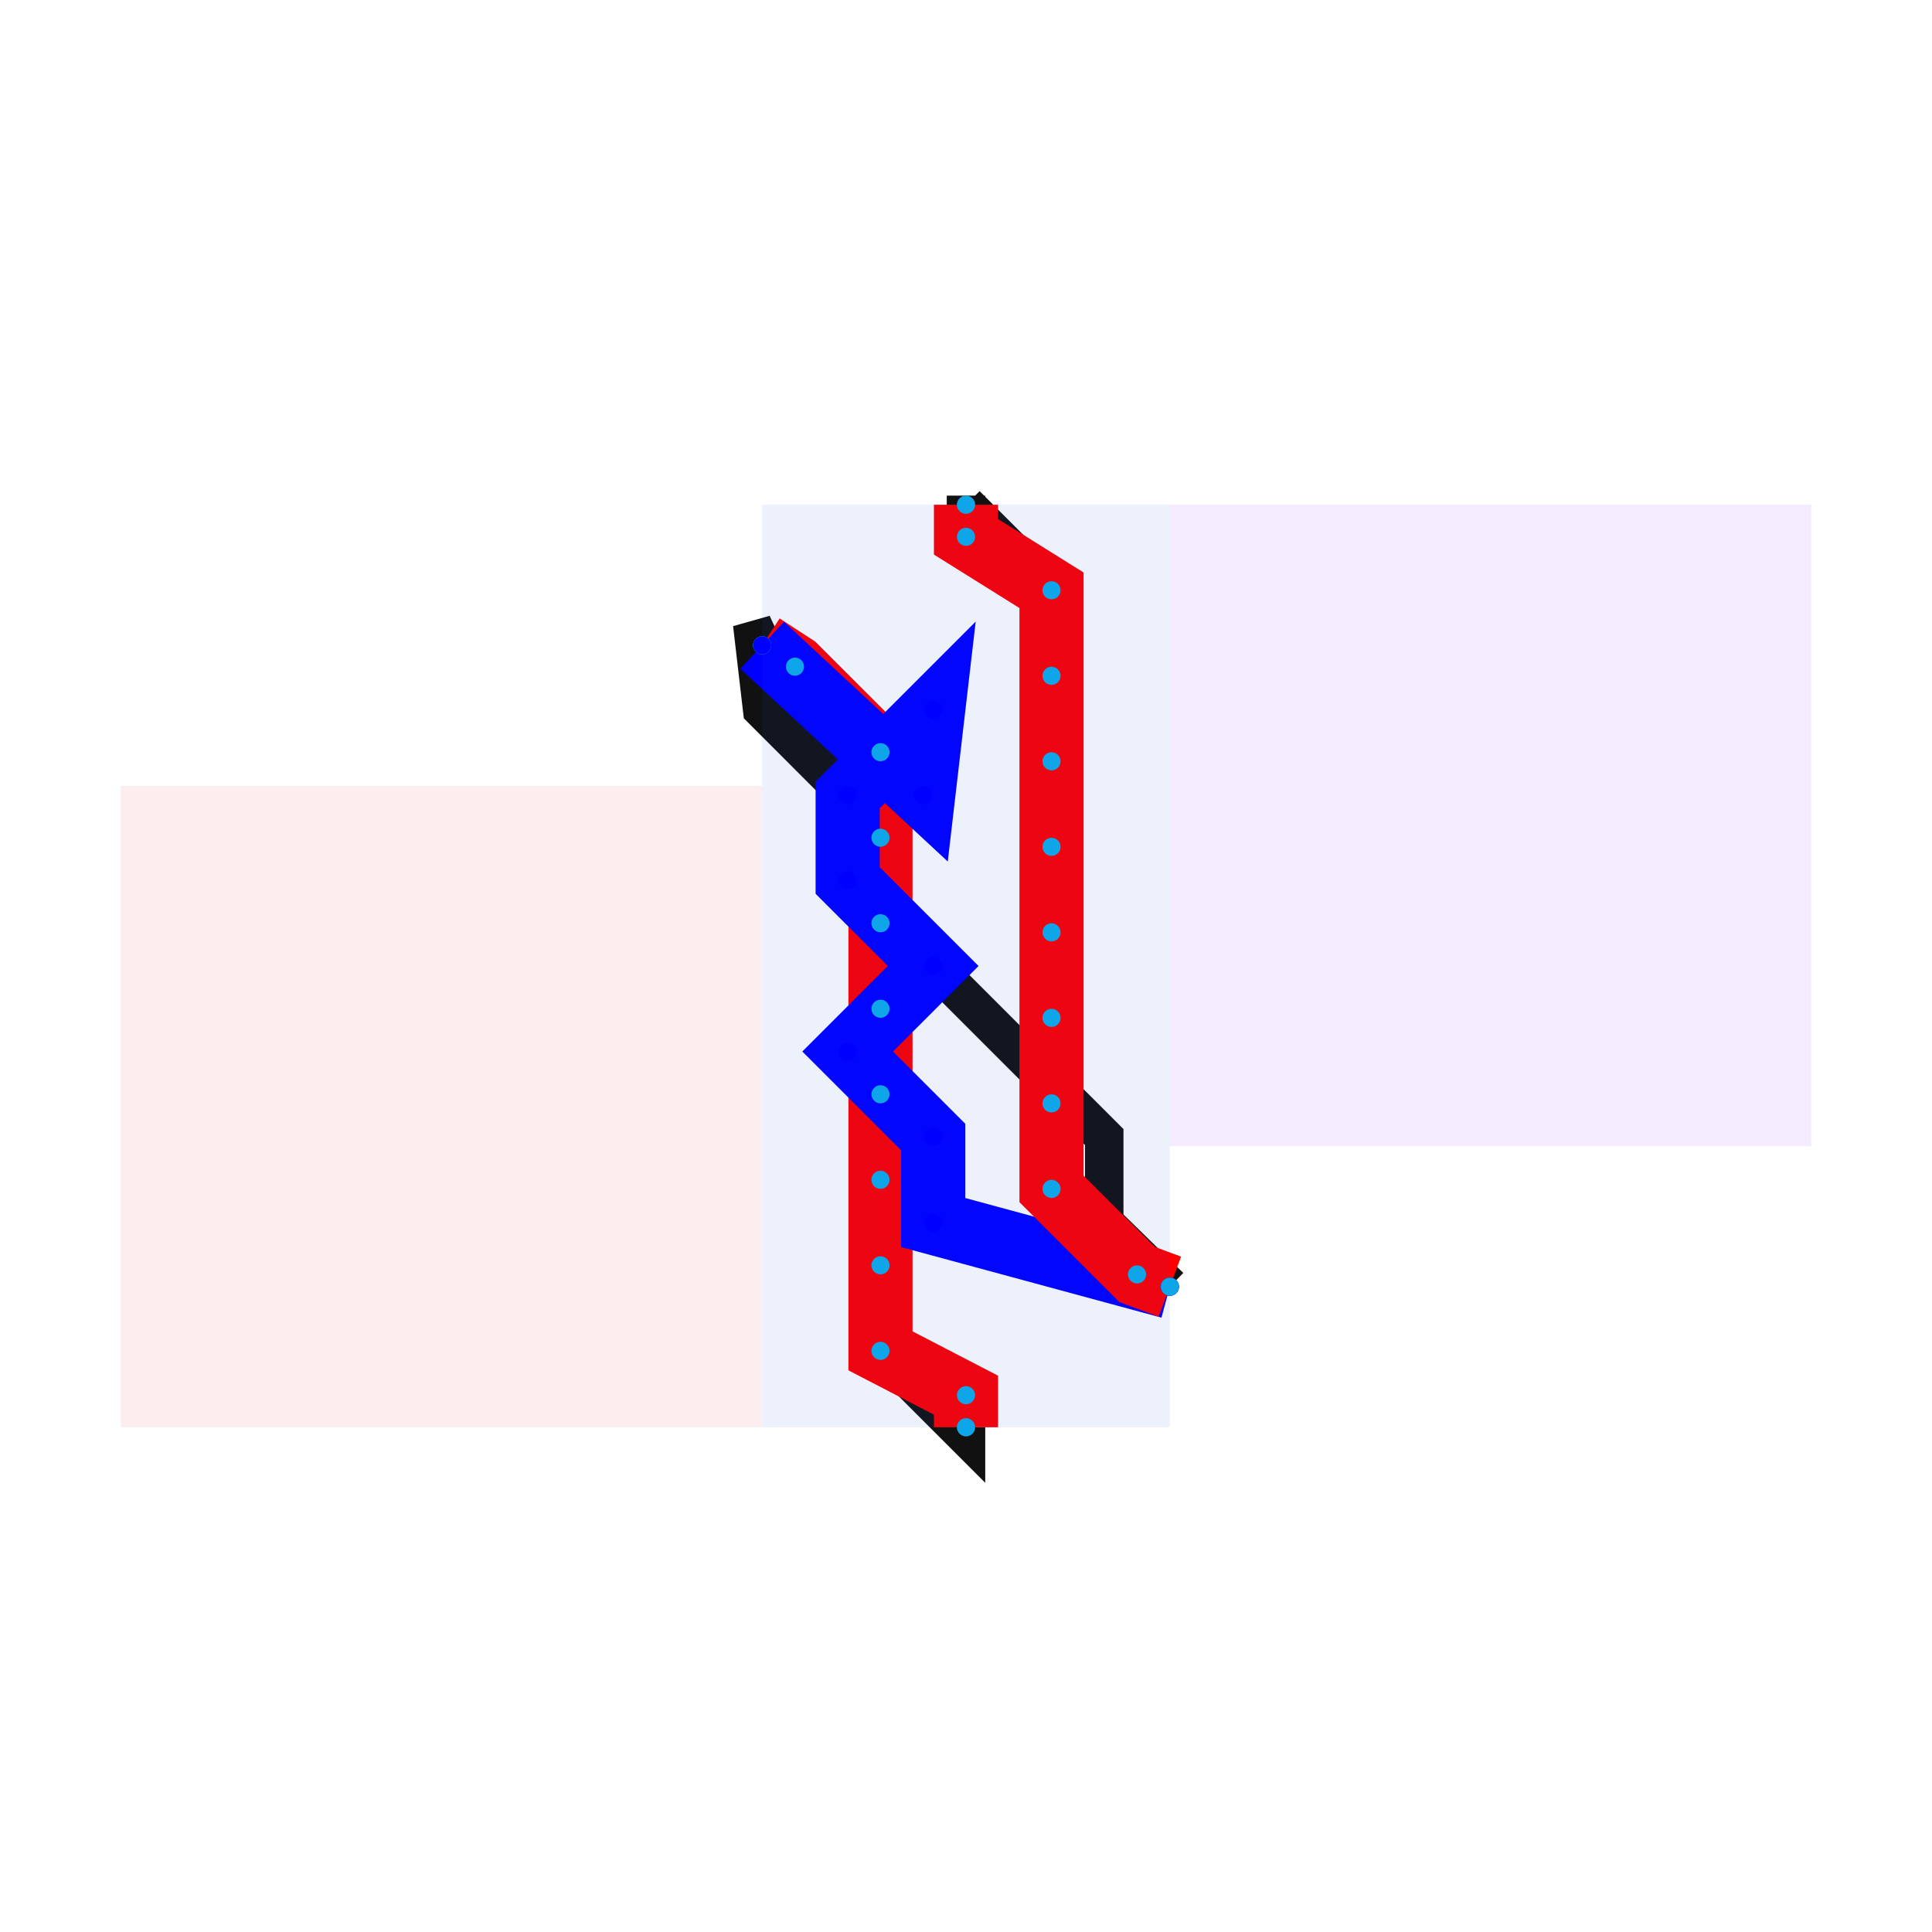
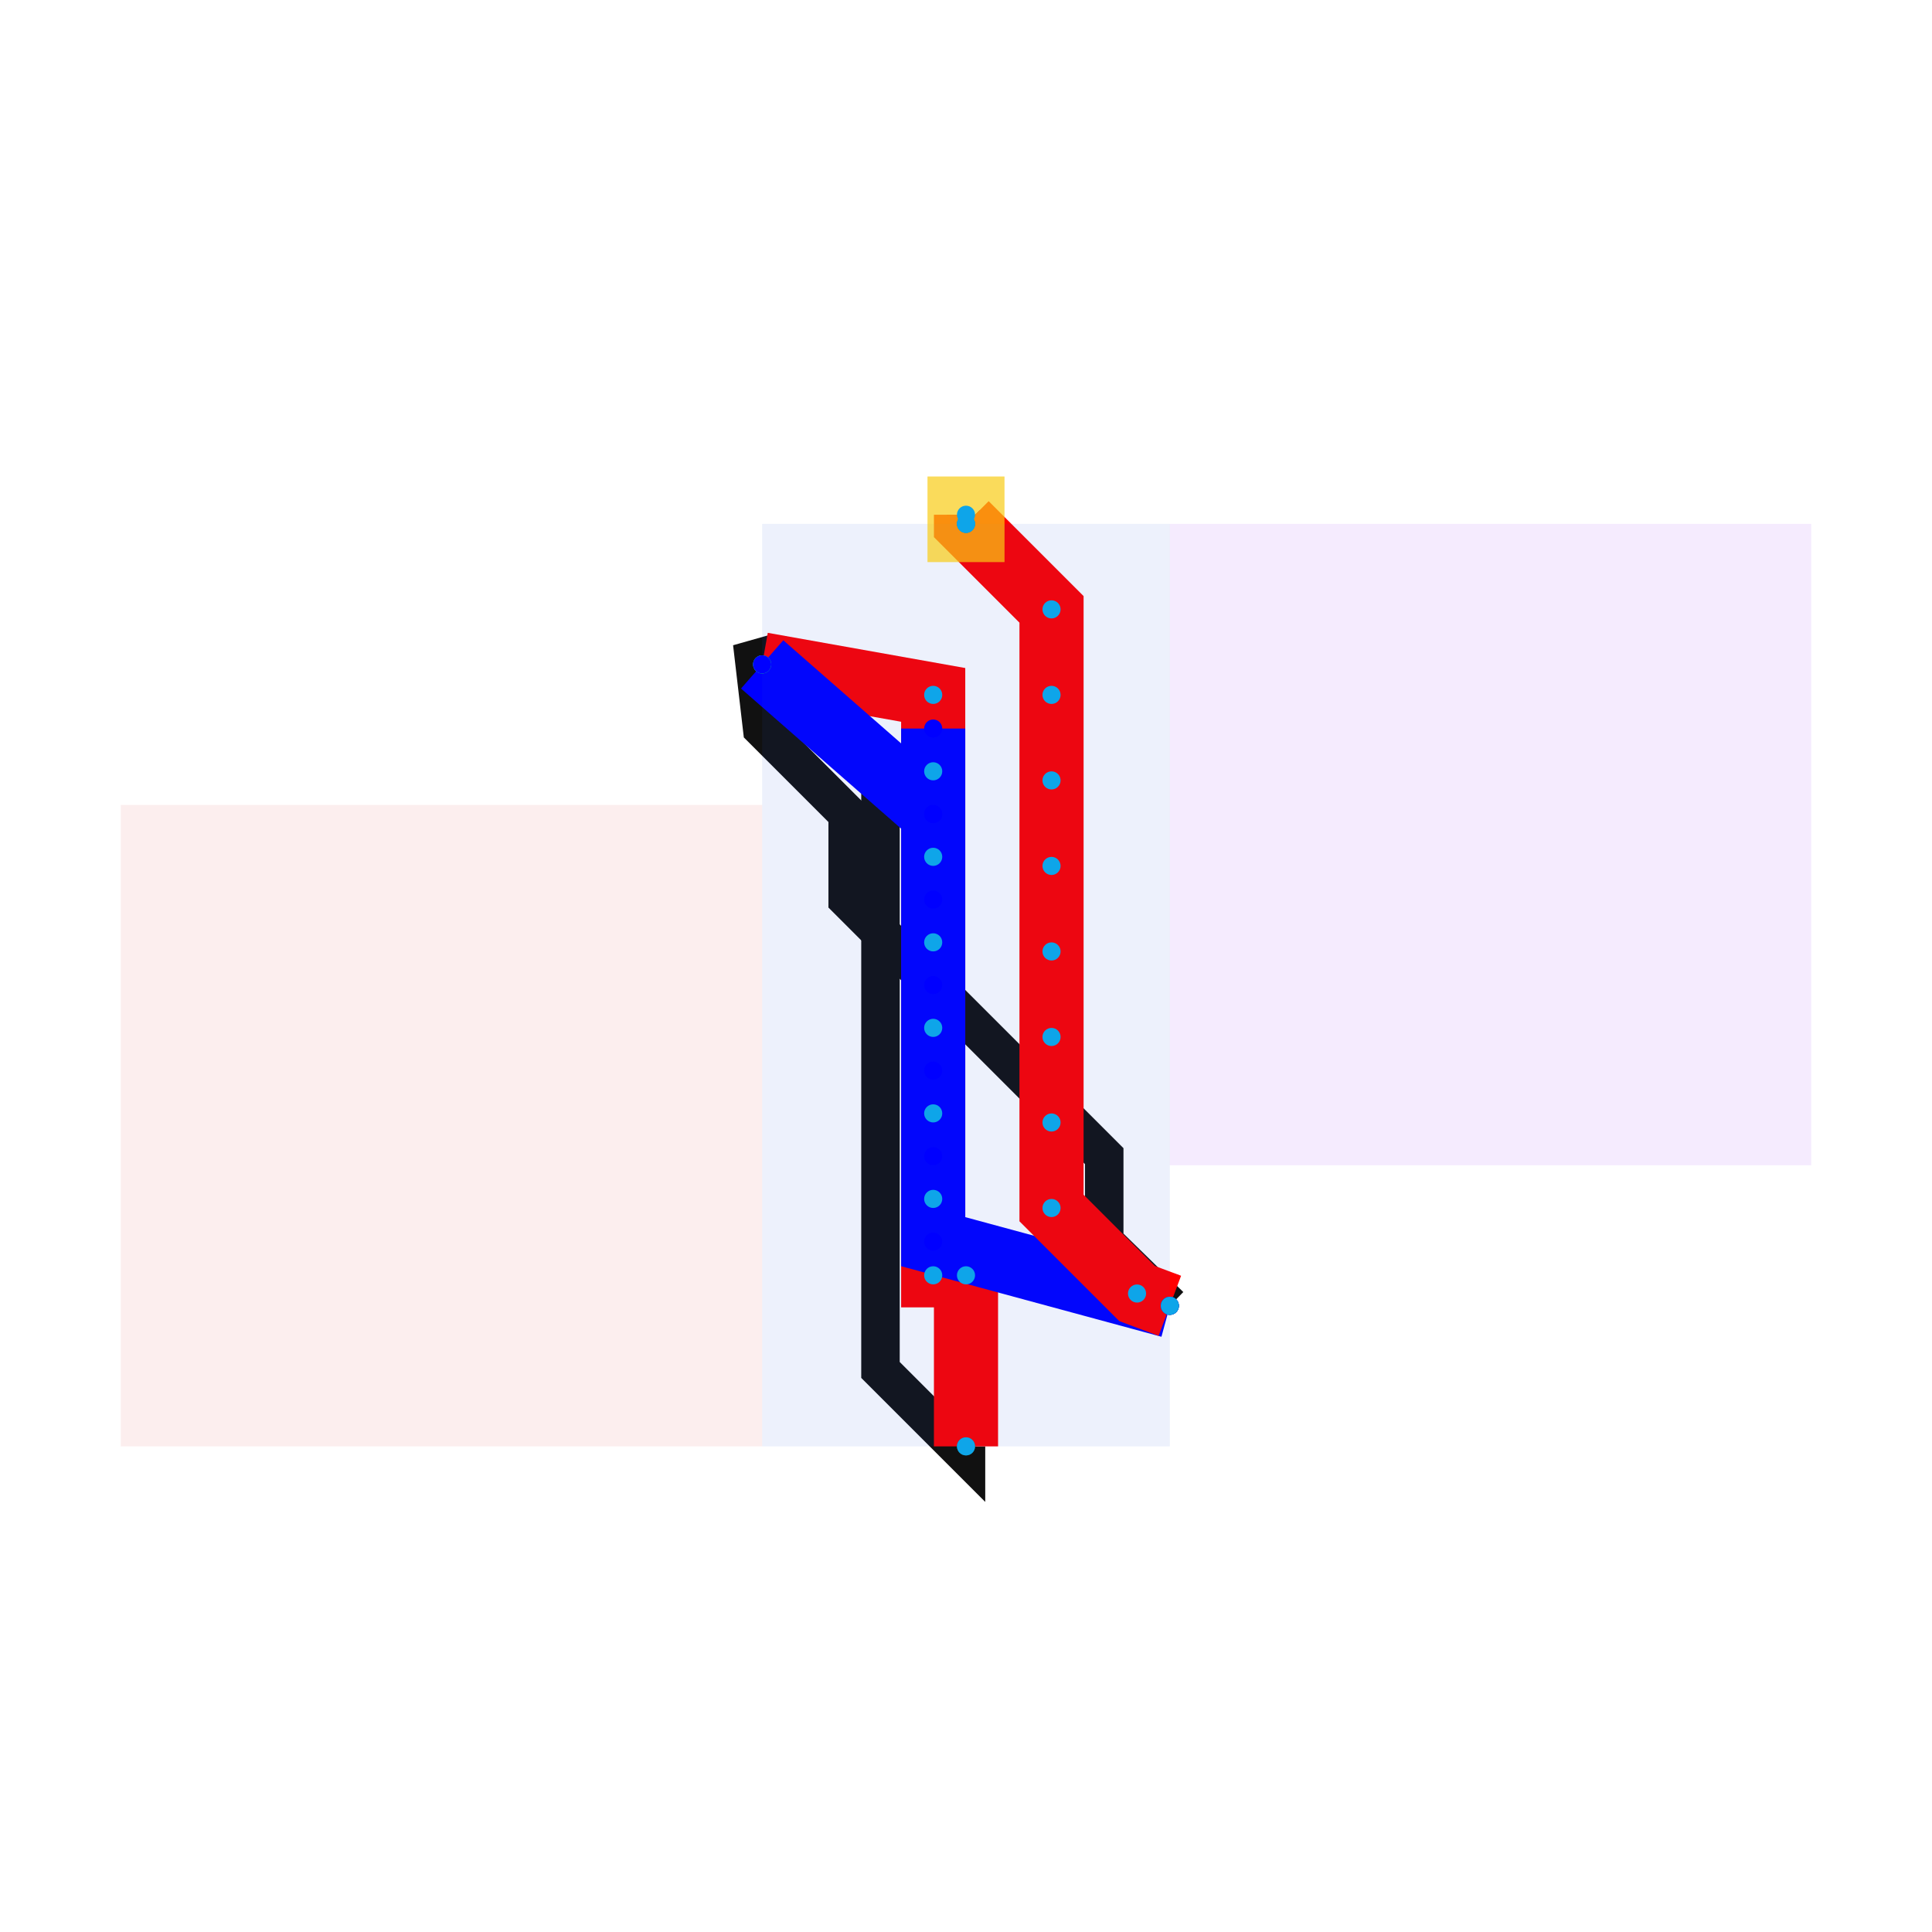
<svg xmlns="http://www.w3.org/2000/svg" width="640" height="640" viewBox="0 0 640 640">
  <rect width="100%" height="100%" fill="white" />
  <g>
-     <polyline data-points="8,-7.078700187280202 8,-7.1000000000000005 7.8,-6.9 7.8,-6.7 7.8,-6.5 7.8,-6.3 7.8,-6.1 7.8,-5.8999999999999995 7.8,-5.699999999999999 7.8,-5.499999999999999 7.6,-5.299999999999999 7.523274200612883,-5.25" data-type="line" data-label="original:source_net_15_mst1" points="320,472.796 320,475.813 291.67,447.484 291.67,419.154 291.67,390.824 291.67,362.495 291.67,334.165 291.67,305.835 291.67,277.505 291.67,249.176 263.341,220.846 252.473,213.764" fill="none" stroke="#111111" stroke-width="12.748" />
+     <polyline data-points="8,-7.078700187280202 8,-7.1000000000000005 7.8,-6.9 7.8,-6.7 7.8,-6.5 7.8,-6.3 7.8,-6.1 7.8,-5.8999999999999995 7.8,-5.699999999999999 7.8,-5.499999999999999 7.6,-5.299999999999999 7.523274200612883,-5.25" data-type="line" data-label="original:source_net_15_mst1" points="320,479.124 320,482.141 291.67,453.812 291.67,425.482 291.67,397.152 291.67,368.823 291.67,340.493 291.67,312.163 291.67,283.834 291.67,255.504 263.341,227.174 252.473,220.092" fill="none" stroke="#111111" stroke-width="12.748" />
  </g>
  <g>
-     <polyline data-points="7.523274200612883,-5.25 7.5,-5.2 7.523274200612883,-5.4 7.723274200612884,-5.6000000000000005 7.723274200612884,-5.800000000000001 7.923274200612884,-6.000000000000001 8.123274200612883,-6.200000000000001 8.323274200612882,-6.400000000000001 8.323274200612882,-6.600000000000001 8.476725799387117,-6.75" data-type="line" data-label="original:source_net_8_mst2" points="252.473,213.764 249.176,206.681 252.473,235.011 280.802,263.341 280.802,291.67 309.132,320 337.462,348.33 365.791,376.659 365.791,404.989 387.527,426.236" fill="none" stroke="#111111" stroke-width="12.748" />
+     <polyline data-points="7.523274200612883,-5.25 7.5,-5.2 7.523274200612883,-5.4 7.723274200612884,-5.6000000000000005 7.723274200612884,-5.800000000000001 7.923274200612884,-6.000000000000001 8.123274200612883,-6.200000000000001 8.323274200612882,-6.400000000000001 8.323274200612882,-6.600000000000001 8.476725799387117,-6.75" data-type="line" data-label="original:source_net_8_mst2" points="252.473,220.092 249.176,213.009 252.473,241.339 280.802,269.669 280.802,297.998 309.132,326.328 337.462,354.658 365.791,382.987 365.791,411.317 387.527,432.564" fill="none" stroke="#111111" stroke-width="12.748" />
  </g>
  <g>
-     <polyline data-points="8,-4.921299812719798 8,-4.9 8,-4.921299812719798 8.2,-5.121299812719799 8.2,-5.321299812719799 8.2,-5.521299812719799 8.2,-5.721299812719799 8.2,-5.921299812719799 8.2,-6.1212998127197995 8.2,-6.3212998127198 8.2,-6.5212998127198 8.399999999999999,-6.7212998127198 8.476725799387117,-6.75" data-type="line" data-label="original:source_net_17_mst2" points="320,167.204 320,164.187 320,167.204 348.33,195.534 348.33,223.863 348.33,252.193 348.33,280.523 348.33,308.852 348.33,337.182 348.33,365.512 348.33,393.841 376.659,422.171 387.527,426.236" fill="none" stroke="#111111" stroke-width="12.748" />
+     <polyline data-points="8,-4.921299812719798 8,-4.9 8,-4.921299812719798 8.2,-5.121299812719799 8.2,-5.321299812719799 8.2,-5.521299812719799 8.2,-5.721299812719799 8.2,-5.921299812719799 8.2,-6.1212998127197995 8.2,-6.3212998127198 8.2,-6.5212998127198 8.399999999999999,-6.7212998127198 8.476725799387117,-6.75" data-type="line" data-label="original:source_net_17_mst2" points="320,173.532 320,170.515 320,173.532 348.33,201.862 348.33,230.191 348.33,258.521 348.33,286.851 348.33,315.18 348.33,343.51 348.33,371.84 348.33,400.169 376.659,428.499 387.527,432.564" fill="none" stroke="#111111" stroke-width="12.748" />
  </g>
  <g>
-     <polyline data-points="8,-7.078700187280202 8,-7.003700187280201 7.8,-6.9 7.8,-6.7 7.8,-6.5 7.8,-6.3 7.8,-6.1 7.8,-5.8999999999999995 7.8,-5.699999999999999 7.8,-5.499999999999999 7.6,-5.299999999999999 7.523274200612883,-5.25" data-type="line" data-label="source_net_15_mst1" points="320,472.796 320,462.173 291.67,447.484 291.67,419.154 291.67,390.824 291.67,362.495 291.67,334.165 291.67,305.835 291.67,277.505 291.67,249.176 263.341,220.846 252.473,213.764" fill="none" stroke="#FF0000" stroke-width="21.247" />
+     <polyline data-points="8,-7.078700187280202 8,-6.678700187280201 7.923274200612884,-6.678700187280201 7.923274200612884,-6.5 7.923274200612884,-6.3 7.923274200612884,-6.1 7.923274200612884,-5.8999999999999995 7.923274200612884,-5.699999999999999 7.923274200612884,-5.499999999999999 7.923274200612884,-5.321299812719799 7.523274200612883,-5.25" data-type="line" data-label="source_net_15_mst1" points="320,479.124 320,422.465 309.132,422.465 309.132,397.152 309.132,368.823 309.132,340.493 309.132,312.163 309.132,283.834 309.132,255.504 309.132,230.191 252.473,220.092" fill="none" stroke="#FF0000" stroke-width="21.247" />
  </g>
  <g>
-     <polyline data-points="7.523274200612883,-5.25 7.9,-5.6000000000000005 7.923274200612884,-5.4 7.723274200612883,-5.6000000000000005 7.723274200612883,-5.800000000000001 7.923274200612884,-6.000000000000001 7.723274200612883,-6.200000000000001 7.923274200612882,-6.400000000000001 7.923274200612882,-6.600000000000001 8.476725799387117,-6.75" data-type="line" data-label="source_net_8_mst2" points="252.473,213.764 305.835,263.341 309.132,235.011 280.802,263.341 280.802,291.67 309.132,320 280.802,348.33 309.132,376.659 309.132,404.989 387.527,426.236" fill="none" stroke="#0000FF" stroke-width="21.247" />
+     <polyline data-points="7.523274200612883,-5.25 7.923274200612884,-5.6000000000000005 7.923274200612884,-5.4 7.923274200612884,-5.6000000000000005 7.923274200612884,-5.800000000000001 7.923274200612884,-6.000000000000001 7.923274200612884,-6.200000000000001 7.923274200612882,-6.400000000000001 7.923274200612882,-6.600000000000001 8.476725799387117,-6.75" data-type="line" data-label="source_net_8_mst2" points="252.473,220.092 309.132,269.669 309.132,241.339 309.132,269.669 309.132,297.998 309.132,326.328 309.132,354.658 309.132,382.987 309.132,411.317 387.527,432.564" fill="none" stroke="#0000FF" stroke-width="21.247" />
  </g>
  <g>
-     <polyline data-points="8,-4.921299812719798 8,-4.996299812719799 8.2,-5.121299812719799 8.2,-5.321299812719799 8.2,-5.521299812719799 8.2,-5.721299812719799 8.2,-5.921299812719799 8.2,-6.1212998127197995 8.2,-6.3212998127198 8.2,-6.5212998127198 8.399999999999999,-6.7212998127198 8.476725799387117,-6.75" data-type="line" data-label="source_net_17_mst2" points="320,167.204 320,177.827 348.33,195.534 348.33,223.863 348.33,252.193 348.33,280.523 348.33,308.852 348.33,337.182 348.33,365.512 348.33,393.841 376.659,422.171 387.527,426.236" fill="none" stroke="#FF0000" stroke-width="21.247" />
+     <polyline data-points="8,-4.921299812719798 8,-4.9 8,-4.921299812719798 8.2,-5.121299812719799 8.2,-5.321299812719799 8.2,-5.521299812719799 8.2,-5.721299812719799 8.2,-5.921299812719799 8.2,-6.1212998127197995 8.2,-6.3212998127198 8.2,-6.5212998127198 8.399999999999999,-6.7212998127198 8.476725799387117,-6.75" data-type="line" data-label="source_net_17_mst2" points="320,173.532 320,170.515 320,173.532 348.33,201.862 348.33,230.191 348.33,258.521 348.33,286.851 348.33,315.18 348.33,343.51 348.33,371.84 348.33,400.169 376.659,428.499 387.527,432.564" fill="none" stroke="#FF0000" stroke-width="21.247" />
  </g>
  <g>
-     <rect data-type="rect" data-label="cmn_68" data-x="8" data-y="-6" x="252.473" y="167.204" width="135.055" height="305.592" fill="rgba(29, 78, 216, 0.08)" stroke="#1d4ed8" stroke-width="0.007" />
+     <rect data-type="rect" data-label="cmn_68" data-x="8" data-y="-6" x="252.473" y="173.532" width="135.055" height="305.592" fill="rgba(29, 78, 216, 0.08)" stroke="#1d4ed8" stroke-width="0.007" />
  </g>
  <g>
-     <rect data-type="rect" data-label="obstacle:oval:0" data-x="9.226725799387117" data-y="-5.671299812719798" x="387.527" y="167.204" width="212.473" height="212.473" fill="rgba(168, 85, 247, 0.12)" stroke="#a855f7" stroke-width="0.007" />
+     <rect data-type="rect" data-label="obstacle:oval:0" data-x="9.226725799387117" data-y="-5.671299812719798" x="387.527" y="173.532" width="212.473" height="212.473" fill="rgba(168, 85, 247, 0.12)" stroke="#a855f7" stroke-width="0.007" />
  </g>
  <g>
-     <rect data-type="rect" data-label="obstacle:rect:1" data-x="6.773274200612883" data-y="-6.328700187280202" x="40" y="260.324" width="212.473" height="212.473" fill="rgba(220, 38, 38, 0.08)" stroke="#dc2626" stroke-width="0.007" />
+     <rect data-type="rect" data-label="obstacle:rect:1" data-x="6.773274200612883" data-y="-6.328700187280202" x="40" y="266.652" width="212.473" height="212.473" fill="rgba(220, 38, 38, 0.08)" stroke="#dc2626" stroke-width="0.007" />
  </g>
  <g>
-     <circle data-type="point" data-label="source_net_17_mst2" data-x="8" data-y="-4.921299812719798" cx="320" cy="167.204" r="3" fill="#0f766e" />
+     <rect data-type="rect" data-label="boundry-violation:2:0" data-x="8" data-y="-4.910649906359899" x="307.252" y="157.859" width="25.497" height="28.33" fill="rgba(250, 204, 21, 0.45)" stroke="#b45309" stroke-width="0.007" />
  </g>
  <g>
-     <circle data-type="point" data-label="source_net_17_mst2" data-x="8.476725799387117" data-y="-6.75" cx="387.527" cy="426.236" r="3" fill="#0f766e" />
+     <rect data-type="rect" data-label="boundry-violation:2:1" data-x="8" data-y="-4.910649906359899" x="307.252" y="157.859" width="25.497" height="28.33" fill="rgba(250, 204, 21, 0.45)" stroke="#b45309" stroke-width="0.007" />
  </g>
  <g>
-     <circle data-type="point" data-label="source_net_8_mst2" data-x="7.523274200612883" data-y="-5.25" cx="252.473" cy="213.764" r="3" fill="#0f766e" />
+     <circle data-type="point" data-label="source_net_17_mst2" data-x="8" data-y="-4.921299812719798" cx="320" cy="173.532" r="3" fill="#0f766e" />
  </g>
  <g>
-     <circle data-type="point" data-label="source_net_8_mst2" data-x="8.476725799387117" data-y="-6.75" cx="387.527" cy="426.236" r="3" fill="#0f766e" />
+     <circle data-type="point" data-label="source_net_17_mst2" data-x="8.476725799387117" data-y="-6.75" cx="387.527" cy="432.564" r="3" fill="#0f766e" />
  </g>
  <g>
-     <circle data-type="point" data-label="source_net_15_mst1" data-x="8" data-y="-7.078700187280202" cx="320" cy="472.796" r="3" fill="#0f766e" />
+     <circle data-type="point" data-label="source_net_8_mst2" data-x="7.523274200612883" data-y="-5.25" cx="252.473" cy="220.092" r="3" fill="#0f766e" />
  </g>
  <g>
-     <circle data-type="point" data-label="source_net_15_mst1" data-x="7.523274200612883" data-y="-5.25" cx="252.473" cy="213.764" r="3" fill="#0f766e" />
+     <circle data-type="point" data-label="source_net_8_mst2" data-x="8.476725799387117" data-y="-6.75" cx="387.527" cy="432.564" r="3" fill="#0f766e" />
  </g>
  <g>
-     <circle data-type="point" data-label="" data-x="8" data-y="-7.078700187280202" cx="320" cy="472.796" r="3" fill="#0ea5e9" />
+     <circle data-type="point" data-label="source_net_15_mst1" data-x="8" data-y="-7.078700187280202" cx="320" cy="479.124" r="3" fill="#0f766e" />
  </g>
  <g>
-     <circle data-type="point" data-label="" data-x="8" data-y="-7.003700187280201" cx="320" cy="462.173" r="3" fill="#0ea5e9" />
+     <circle data-type="point" data-label="source_net_15_mst1" data-x="7.523274200612883" data-y="-5.25" cx="252.473" cy="220.092" r="3" fill="#0f766e" />
  </g>
  <g>
-     <circle data-type="point" data-label="" data-x="7.8" data-y="-6.9" cx="291.67" cy="447.484" r="3" fill="#0ea5e9" />
+     <circle data-type="point" data-label="" data-x="8" data-y="-7.078700187280202" cx="320" cy="479.124" r="3" fill="#0ea5e9" />
  </g>
  <g>
-     <circle data-type="point" data-label="" data-x="7.8" data-y="-6.7" cx="291.67" cy="419.154" r="3" fill="#0ea5e9" />
+     <circle data-type="point" data-label="" data-x="8" data-y="-6.678700187280201" cx="320" cy="422.465" r="3" fill="#0ea5e9" />
  </g>
  <g>
-     <circle data-type="point" data-label="" data-x="7.8" data-y="-6.5" cx="291.67" cy="390.824" r="3" fill="#0ea5e9" />
+     <circle data-type="point" data-label="" data-x="7.923274200612884" data-y="-6.678700187280201" cx="309.132" cy="422.465" r="3" fill="#0ea5e9" />
  </g>
  <g>
-     <circle data-type="point" data-label="" data-x="7.8" data-y="-6.3" cx="291.67" cy="362.495" r="3" fill="#0ea5e9" />
+     <circle data-type="point" data-label="" data-x="7.923274200612884" data-y="-6.5" cx="309.132" cy="397.152" r="3" fill="#0ea5e9" />
  </g>
  <g>
-     <circle data-type="point" data-label="" data-x="7.8" data-y="-6.1" cx="291.67" cy="334.165" r="3" fill="#0ea5e9" />
+     <circle data-type="point" data-label="" data-x="7.923274200612884" data-y="-6.3" cx="309.132" cy="368.823" r="3" fill="#0ea5e9" />
  </g>
  <g>
-     <circle data-type="point" data-label="" data-x="7.8" data-y="-5.8999999999999995" cx="291.67" cy="305.835" r="3" fill="#0ea5e9" />
+     <circle data-type="point" data-label="" data-x="7.923274200612884" data-y="-6.1" cx="309.132" cy="340.493" r="3" fill="#0ea5e9" />
  </g>
  <g>
-     <circle data-type="point" data-label="" data-x="7.8" data-y="-5.699999999999999" cx="291.67" cy="277.505" r="3" fill="#0ea5e9" />
+     <circle data-type="point" data-label="" data-x="7.923274200612884" data-y="-5.8999999999999995" cx="309.132" cy="312.163" r="3" fill="#0ea5e9" />
  </g>
  <g>
-     <circle data-type="point" data-label="" data-x="7.8" data-y="-5.499999999999999" cx="291.67" cy="249.176" r="3" fill="#0ea5e9" />
+     <circle data-type="point" data-label="" data-x="7.923274200612884" data-y="-5.699999999999999" cx="309.132" cy="283.834" r="3" fill="#0ea5e9" />
  </g>
  <g>
-     <circle data-type="point" data-label="" data-x="7.6" data-y="-5.299999999999999" cx="263.341" cy="220.846" r="3" fill="#0ea5e9" />
+     <circle data-type="point" data-label="" data-x="7.923274200612884" data-y="-5.499999999999999" cx="309.132" cy="255.504" r="3" fill="#0ea5e9" />
  </g>
  <g>
-     <circle data-type="point" data-label="" data-x="7.523274200612883" data-y="-5.25" cx="252.473" cy="213.764" r="3" fill="#0ea5e9" />
+     <circle data-type="point" data-label="" data-x="7.923274200612884" data-y="-5.321299812719799" cx="309.132" cy="230.191" r="3" fill="#0ea5e9" />
  </g>
  <g>
-     <circle data-type="point" data-label="" data-x="7.523274200612883" data-y="-5.25" cx="252.473" cy="213.764" r="3" fill="#0000FF" />
+     <circle data-type="point" data-label="" data-x="7.523274200612883" data-y="-5.25" cx="252.473" cy="220.092" r="3" fill="#0ea5e9" />
  </g>
  <g>
-     <circle data-type="point" data-label="" data-x="7.9" data-y="-5.6000000000000005" cx="305.835" cy="263.341" r="3" fill="#0000FF" />
+     <circle data-type="point" data-label="" data-x="7.523274200612883" data-y="-5.25" cx="252.473" cy="220.092" r="3" fill="#0000FF" />
  </g>
  <g>
-     <circle data-type="point" data-label="" data-x="7.923274200612884" data-y="-5.4" cx="309.132" cy="235.011" r="3" fill="#0000FF" />
+     <circle data-type="point" data-label="" data-x="7.923274200612884" data-y="-5.6000000000000005" cx="309.132" cy="269.669" r="3" fill="#0000FF" />
  </g>
  <g>
-     <circle data-type="point" data-label="" data-x="7.723274200612883" data-y="-5.6000000000000005" cx="280.802" cy="263.341" r="3" fill="#0000FF" />
+     <circle data-type="point" data-label="" data-x="7.923274200612884" data-y="-5.4" cx="309.132" cy="241.339" r="3" fill="#0000FF" />
  </g>
  <g>
-     <circle data-type="point" data-label="" data-x="7.723274200612883" data-y="-5.800000000000001" cx="280.802" cy="291.67" r="3" fill="#0000FF" />
+     <circle data-type="point" data-label="" data-x="7.923274200612884" data-y="-5.6000000000000005" cx="309.132" cy="269.669" r="3" fill="#0000FF" />
  </g>
  <g>
-     <circle data-type="point" data-label="" data-x="7.923274200612884" data-y="-6.000000000000001" cx="309.132" cy="320" r="3" fill="#0000FF" />
+     <circle data-type="point" data-label="" data-x="7.923274200612884" data-y="-5.800000000000001" cx="309.132" cy="297.998" r="3" fill="#0000FF" />
  </g>
  <g>
-     <circle data-type="point" data-label="" data-x="7.723274200612883" data-y="-6.200000000000001" cx="280.802" cy="348.33" r="3" fill="#0000FF" />
+     <circle data-type="point" data-label="" data-x="7.923274200612884" data-y="-6.000000000000001" cx="309.132" cy="326.328" r="3" fill="#0000FF" />
  </g>
  <g>
-     <circle data-type="point" data-label="" data-x="7.923274200612882" data-y="-6.400000000000001" cx="309.132" cy="376.659" r="3" fill="#0000FF" />
+     <circle data-type="point" data-label="" data-x="7.923274200612884" data-y="-6.200000000000001" cx="309.132" cy="354.658" r="3" fill="#0000FF" />
  </g>
  <g>
-     <circle data-type="point" data-label="" data-x="7.923274200612882" data-y="-6.600000000000001" cx="309.132" cy="404.989" r="3" fill="#0000FF" />
+     <circle data-type="point" data-label="" data-x="7.923274200612882" data-y="-6.400000000000001" cx="309.132" cy="382.987" r="3" fill="#0000FF" />
  </g>
  <g>
-     <circle data-type="point" data-label="" data-x="8.476725799387117" data-y="-6.75" cx="387.527" cy="426.236" r="3" fill="#0000FF" />
+     <circle data-type="point" data-label="" data-x="7.923274200612882" data-y="-6.600000000000001" cx="309.132" cy="411.317" r="3" fill="#0000FF" />
  </g>
  <g>
-     <circle data-type="point" data-label="" data-x="8" data-y="-4.921299812719798" cx="320" cy="167.204" r="3" fill="#0ea5e9" />
+     <circle data-type="point" data-label="" data-x="8.476725799387117" data-y="-6.75" cx="387.527" cy="432.564" r="3" fill="#0000FF" />
  </g>
  <g>
-     <circle data-type="point" data-label="" data-x="8" data-y="-4.996299812719799" cx="320" cy="177.827" r="3" fill="#0ea5e9" />
+     <circle data-type="point" data-label="" data-x="8" data-y="-4.921299812719798" cx="320" cy="173.532" r="3" fill="#0ea5e9" />
  </g>
  <g>
-     <circle data-type="point" data-label="" data-x="8.2" data-y="-5.121299812719799" cx="348.33" cy="195.534" r="3" fill="#0ea5e9" />
+     <circle data-type="point" data-label="" data-x="8" data-y="-4.9" cx="320" cy="170.515" r="3" fill="#0ea5e9" />
  </g>
  <g>
-     <circle data-type="point" data-label="" data-x="8.2" data-y="-5.321299812719799" cx="348.33" cy="223.863" r="3" fill="#0ea5e9" />
+     <circle data-type="point" data-label="" data-x="8" data-y="-4.921299812719798" cx="320" cy="173.532" r="3" fill="#0ea5e9" />
  </g>
  <g>
-     <circle data-type="point" data-label="" data-x="8.2" data-y="-5.521299812719799" cx="348.33" cy="252.193" r="3" fill="#0ea5e9" />
+     <circle data-type="point" data-label="" data-x="8.2" data-y="-5.121299812719799" cx="348.33" cy="201.862" r="3" fill="#0ea5e9" />
  </g>
  <g>
-     <circle data-type="point" data-label="" data-x="8.2" data-y="-5.721299812719799" cx="348.33" cy="280.523" r="3" fill="#0ea5e9" />
+     <circle data-type="point" data-label="" data-x="8.2" data-y="-5.321299812719799" cx="348.33" cy="230.191" r="3" fill="#0ea5e9" />
  </g>
  <g>
-     <circle data-type="point" data-label="" data-x="8.2" data-y="-5.921299812719799" cx="348.33" cy="308.852" r="3" fill="#0ea5e9" />
+     <circle data-type="point" data-label="" data-x="8.2" data-y="-5.521299812719799" cx="348.33" cy="258.521" r="3" fill="#0ea5e9" />
  </g>
  <g>
-     <circle data-type="point" data-label="" data-x="8.2" data-y="-6.1212998127197995" cx="348.33" cy="337.182" r="3" fill="#0ea5e9" />
+     <circle data-type="point" data-label="" data-x="8.2" data-y="-5.721299812719799" cx="348.33" cy="286.851" r="3" fill="#0ea5e9" />
  </g>
  <g>
-     <circle data-type="point" data-label="" data-x="8.2" data-y="-6.3212998127198" cx="348.33" cy="365.512" r="3" fill="#0ea5e9" />
+     <circle data-type="point" data-label="" data-x="8.2" data-y="-5.921299812719799" cx="348.33" cy="315.18" r="3" fill="#0ea5e9" />
  </g>
  <g>
-     <circle data-type="point" data-label="" data-x="8.2" data-y="-6.5212998127198" cx="348.33" cy="393.841" r="3" fill="#0ea5e9" />
+     <circle data-type="point" data-label="" data-x="8.2" data-y="-6.1212998127197995" cx="348.33" cy="343.51" r="3" fill="#0ea5e9" />
  </g>
  <g>
-     <circle data-type="point" data-label="" data-x="8.399999999999999" data-y="-6.7212998127198" cx="376.659" cy="422.171" r="3" fill="#0ea5e9" />
+     <circle data-type="point" data-label="" data-x="8.2" data-y="-6.3212998127198" cx="348.33" cy="371.84" r="3" fill="#0ea5e9" />
  </g>
  <g>
-     <circle data-type="point" data-label="" data-x="8.476725799387117" data-y="-6.75" cx="387.527" cy="426.236" r="3" fill="#0ea5e9" />
+     <circle data-type="point" data-label="" data-x="8.2" data-y="-6.5212998127198" cx="348.33" cy="400.169" r="3" fill="#0ea5e9" />
+   </g>
+   <g>
+     <circle data-type="point" data-label="" data-x="8.399999999999999" data-y="-6.7212998127198" cx="376.659" cy="428.499" r="3" fill="#0ea5e9" />
+   </g>
+   <g>
+     <circle data-type="point" data-label="" data-x="8.476725799387117" data-y="-6.75" cx="387.527" cy="432.564" r="3" fill="#0ea5e9" />
  </g>
  <g id="crosshair" style="display: none">
    <line id="crosshair-h" y1="0" y2="640" stroke="#666" stroke-width="0.5" />
    <line id="crosshair-v" x1="0" x2="640" stroke="#666" stroke-width="0.5" />
    <text id="coordinates" font-family="monospace" font-size="12" fill="#666" />
  </g>
</svg>
